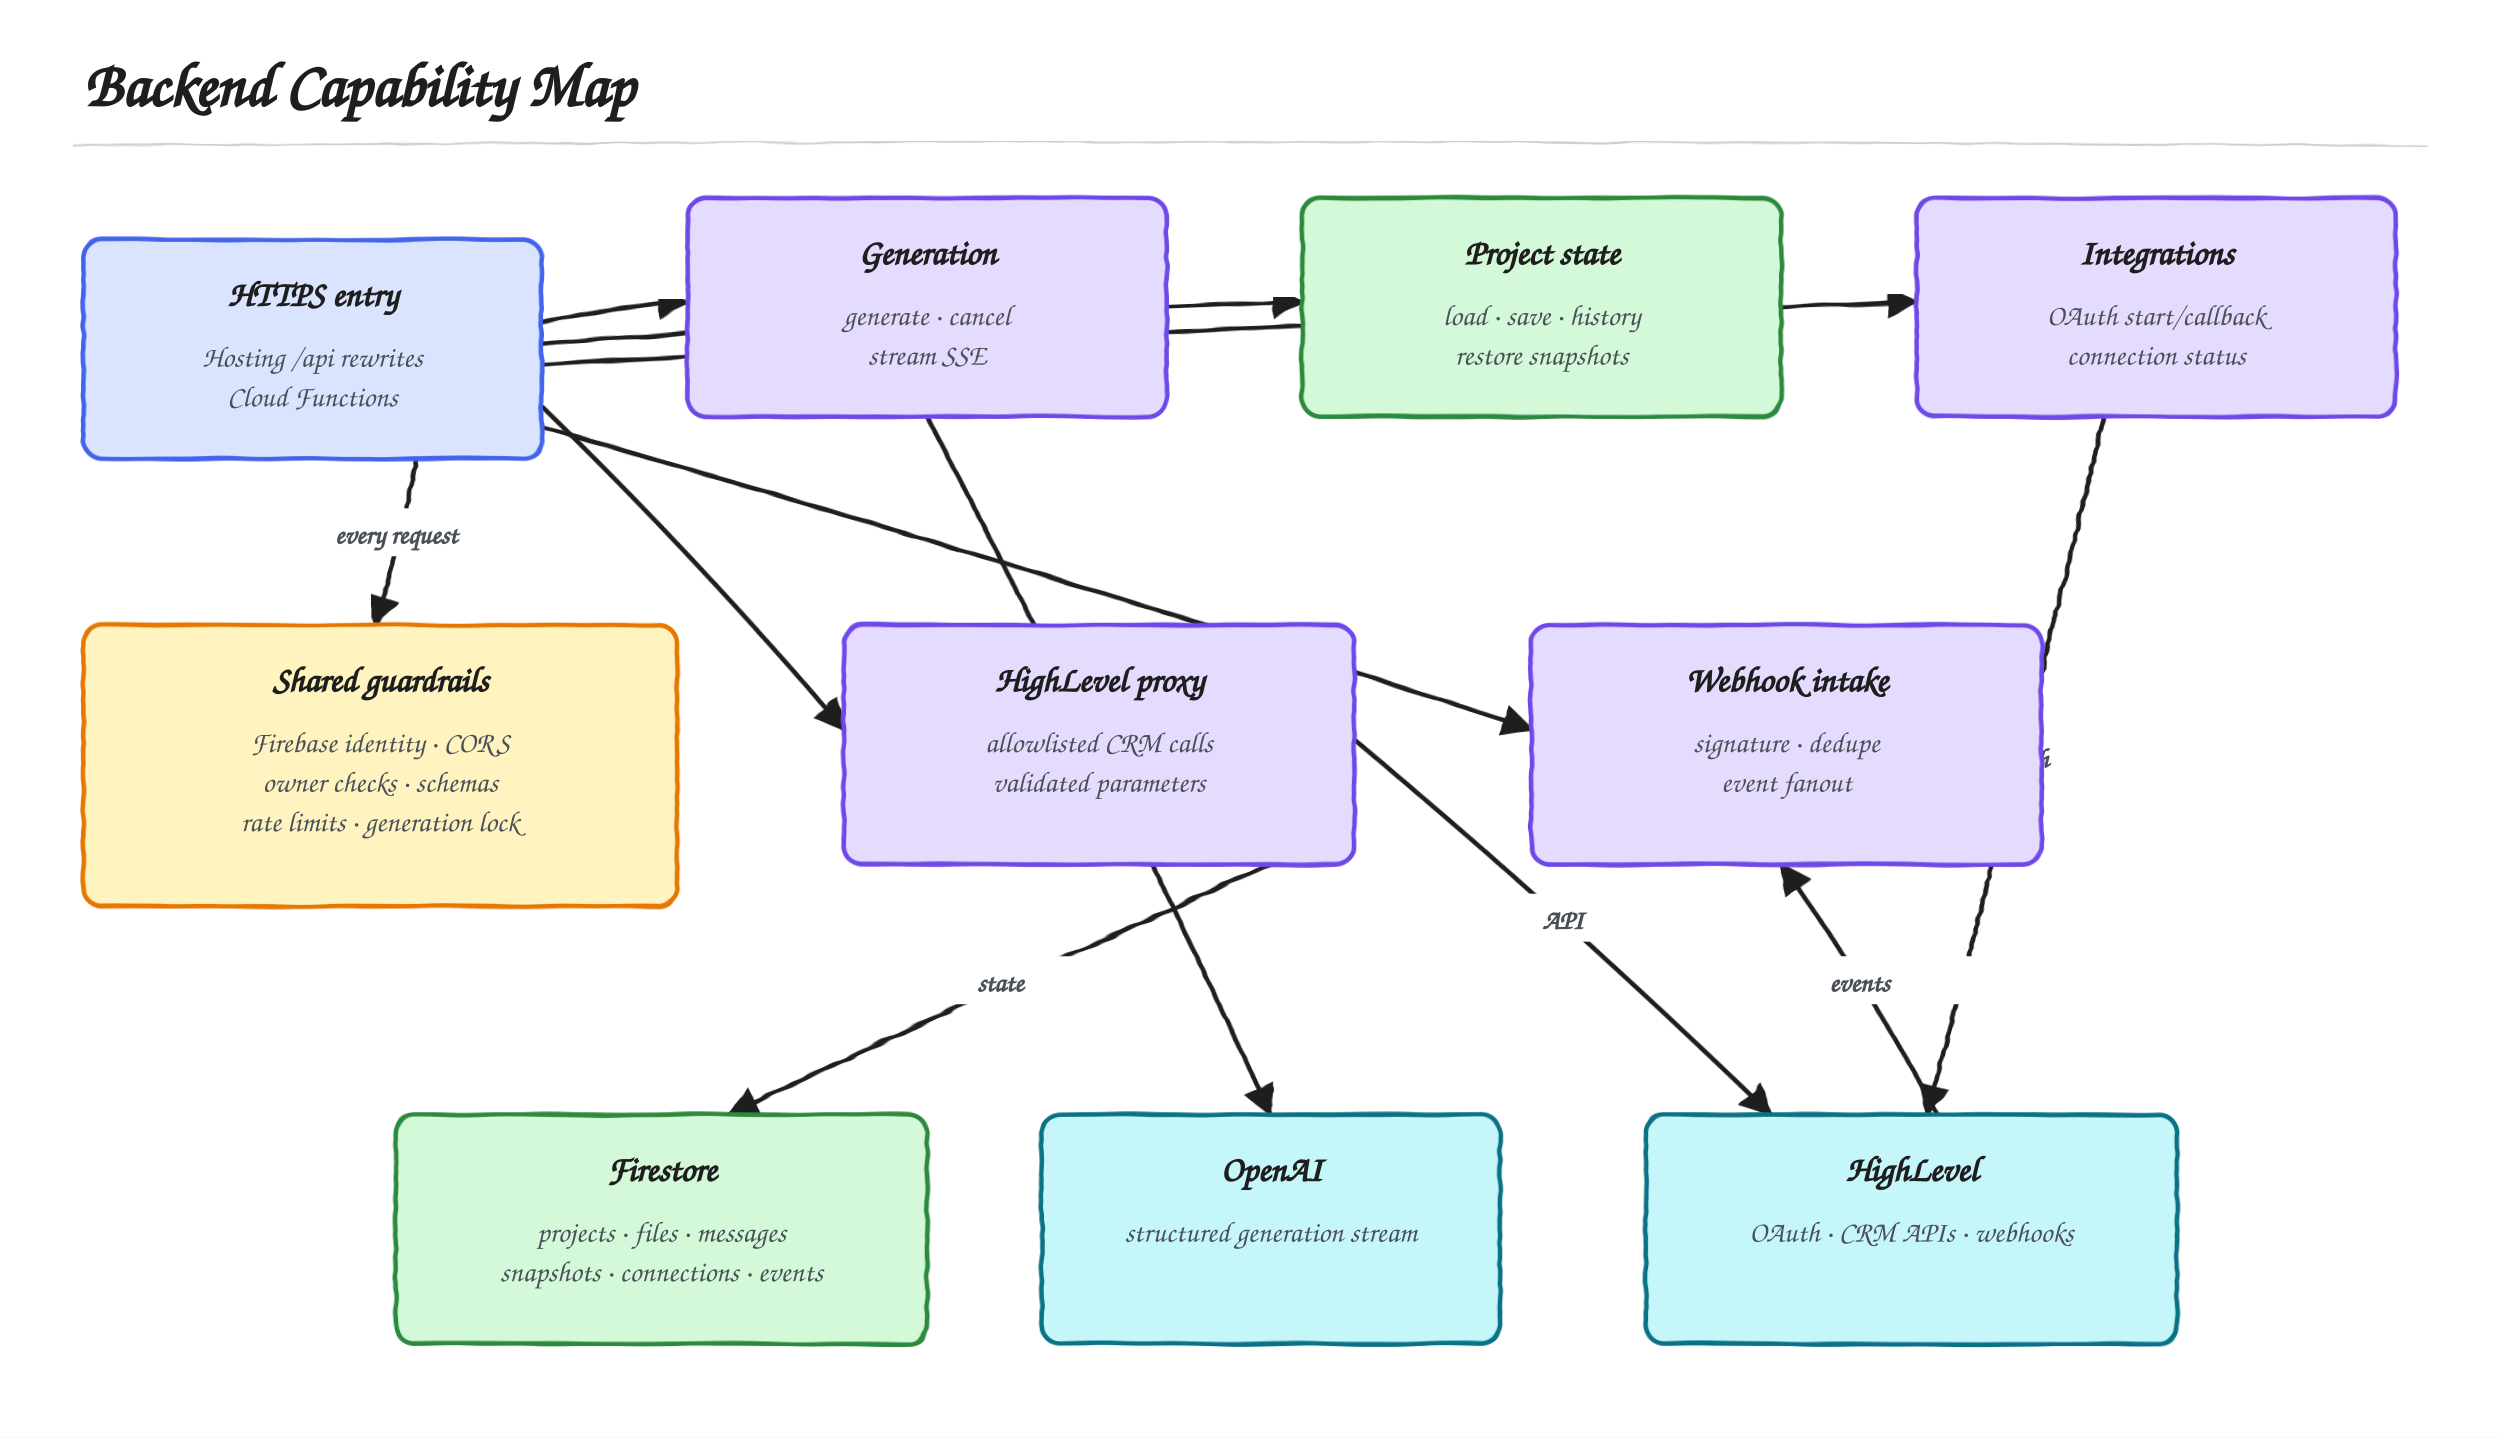
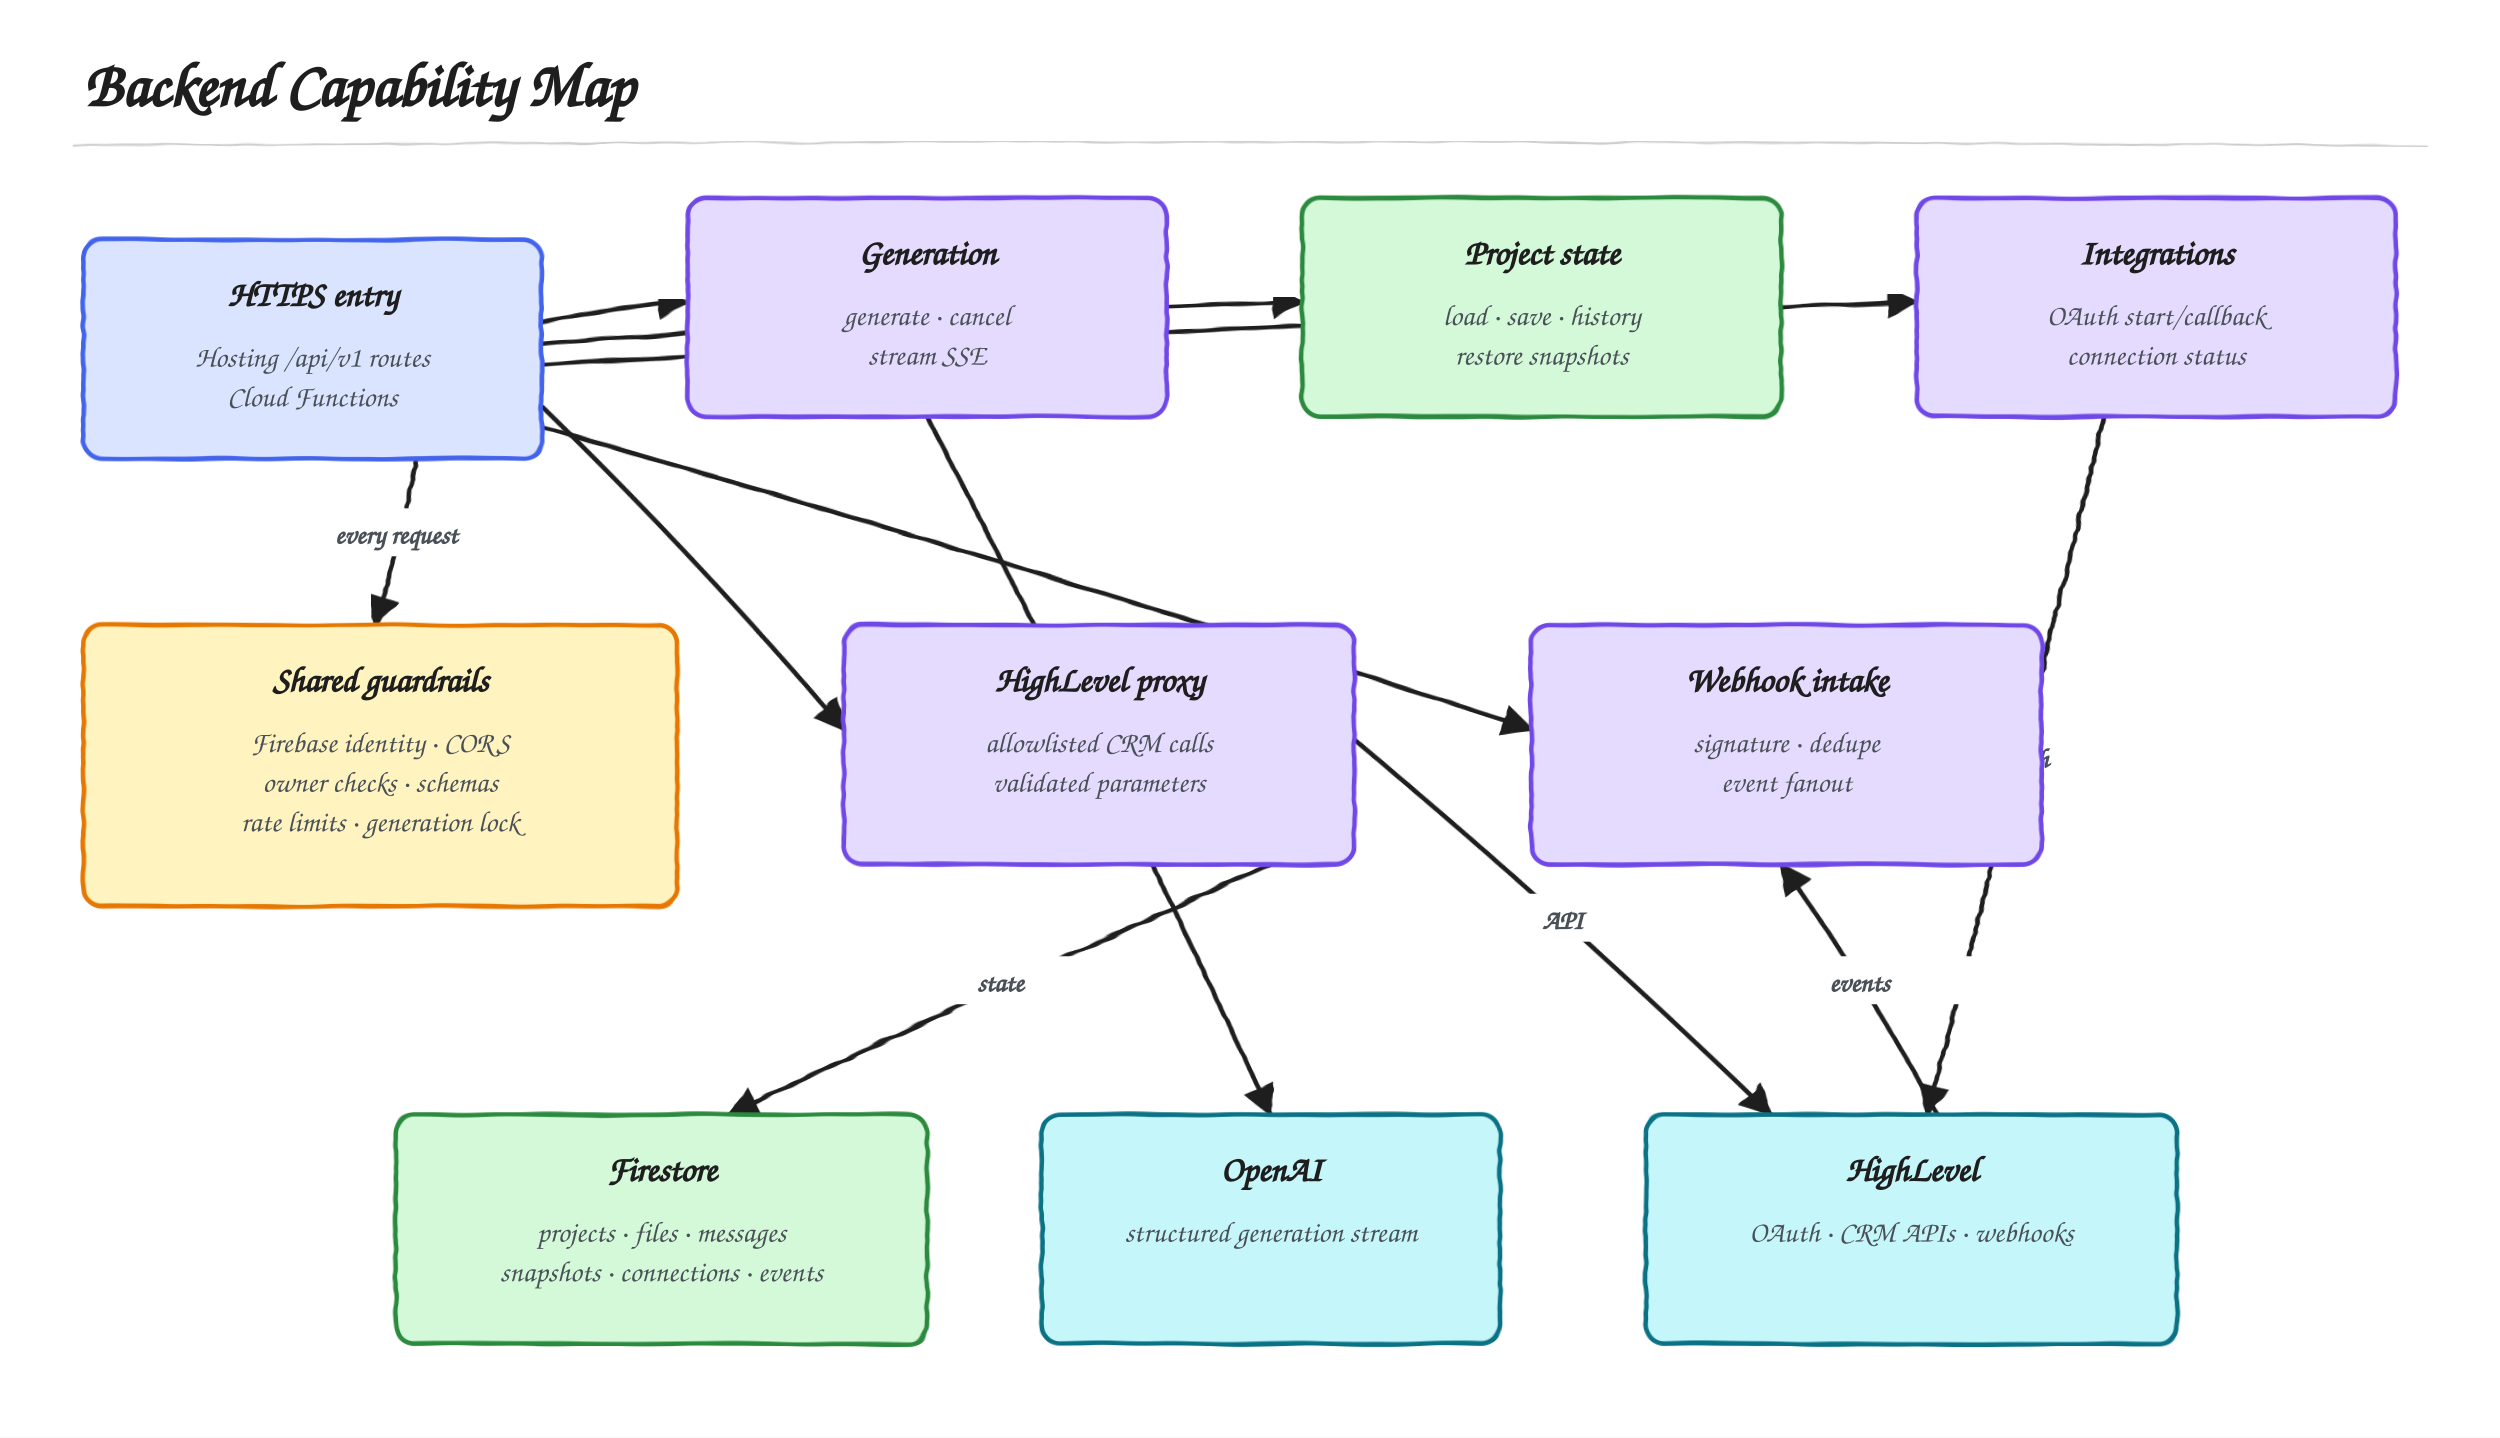
<svg xmlns="http://www.w3.org/2000/svg" width="1200" height="690" viewBox="0 0 1200 690" role="img" aria-labelledby="title desc">
  <defs>
    <marker id="arrow" viewBox="0 0 10 10" refX="9" refY="5" markerWidth="7" markerHeight="7" orient="auto-start-reverse">
      <path d="M0 0 L10 5 L0 10z" fill="context-stroke" />
    </marker>
    <filter id="rough" x="-5%" y="-7%" width="110%" height="114%">
      <feTurbulence type="fractalNoise" baseFrequency="0.025 0.12" numOctaves="2" seed="41" result="noise" />
      <feDisplacementMap in="SourceGraphic" in2="noise" scale="1.7" />
    </filter>
    <filter id="rough-line" x="-8%" y="-12%" width="116%" height="124%">
      <feTurbulence type="fractalNoise" baseFrequency="0.04 0.18" numOctaves="2" seed="17" result="noise" />
      <feDisplacementMap in="SourceGraphic" in2="noise" scale="2" />
    </filter>
    <style>.heading{font:700 30px "Marker Felt","Comic Sans MS",cursive;fill:#1e1e1e}.node-title{font:700 17px "Marker Felt","Comic Sans MS",cursive;fill:#1e1e1e}.node-body{font:14px "Marker Felt","Comic Sans MS",cursive;fill:#495057}.edge-label{font:700 13px "Marker Felt","Comic Sans MS",cursive}</style>
  </defs>
  <rect width="100%" height="100%" fill="#ffffff" />
  <text x="40" y="51" class="heading">Backend Capability Map</text>
  <path d="M35 70 Q 600 66 1165 70" stroke="#1e1e1e" stroke-width="1" opacity=".22" fill="none" filter="url(#rough-line)" />
  <g>
    <path d="M 260 155 Q 298 146 330 145" fill="none" stroke="#1e1e1e" stroke-width="2.2" marker-end="url(#arrow)" filter="url(#rough-line)" />
  </g>
  <g>
    <path d="M 260 165 Q 445.5 151 625 145" fill="none" stroke="#1e1e1e" stroke-width="2.2" marker-end="url(#arrow)" filter="url(#rough-line)" />
  </g>
  <g>
    <path d="M 260 175 Q 593 156 920 145" fill="none" stroke="#1e1e1e" stroke-width="2.2" marker-end="url(#arrow)" filter="url(#rough-line)" />
  </g>
  <g>
    <path d="M 200 220 Q 193 256 180 300" fill="none" stroke="#1e1e1e" stroke-width="2.2" marker-end="url(#arrow)" filter="url(#rough-line)" />
    <rect x="132" y="244" width="116" height="23" rx="3" fill="#ffffff" />
    <text x="190" y="261" text-anchor="middle" class="edge-label" fill="#495057">every request</text>
  </g>
  <g>
    <path d="M 260 195 Q 335.5 268.5 405 350" fill="none" stroke="#1e1e1e" stroke-width="2.2" marker-end="url(#arrow)" filter="url(#rough-line)" />
  </g>
  <g>
    <path d="M 260 205 Q 500.5 273.5 735 350" fill="none" stroke="#1e1e1e" stroke-width="2.2" marker-end="url(#arrow)" filter="url(#rough-line)" />
  </g>
  <g>
    <path d="M 610 415 Q 483 471 350 535" fill="none" stroke="#1e1e1e" stroke-width="2.2" marker-end="url(#arrow)" filter="url(#rough-line)" />
    <rect x="422" y="459" width="116" height="23" rx="3" fill="#ffffff" />
    <text x="480" y="476" text-anchor="middle" class="edge-label" fill="#495057">state</text>
  </g>
  <g>
    <path d="M 445 200 Q 530.5 363.5 610 535" fill="none" stroke="#1e1e1e" stroke-width="2.2" marker-end="url(#arrow)" filter="url(#rough-line)" />
    <rect x="469.5" y="351.5" width="116" height="23" rx="3" fill="#ffffff" />
    <text x="527.5" y="368.5" text-anchor="middle" class="edge-label" fill="#495057">model</text>
  </g>
  <g>
    <path d="M 1010 200 Q 970.5 363.5 925 535" fill="none" stroke="#1e1e1e" stroke-width="2.2" marker-end="url(#arrow)" filter="url(#rough-line)" />
    <rect x="909.5" y="351.5" width="116" height="23" rx="3" fill="#ffffff" />
    <text x="967.5" y="368.5" text-anchor="middle" class="edge-label" fill="#495057">OAuth</text>
  </g>
  <g>
    <path d="M 650 355 Q 753 441 850 535" fill="none" stroke="#1e1e1e" stroke-width="2.2" marker-end="url(#arrow)" filter="url(#rough-line)" />
    <rect x="692" y="429" width="116" height="23" rx="3" fill="#ffffff" />
    <text x="750" y="446" text-anchor="middle" class="edge-label" fill="#495057">API</text>
  </g>
  <g>
    <path d="M 930 535 Q 895.5 471 855 415" fill="none" stroke="#1e1e1e" stroke-width="2.2" marker-end="url(#arrow)" filter="url(#rough-line)" />
    <rect x="834.5" y="459" width="116" height="23" rx="3" fill="#ffffff" />
    <text x="892.5" y="476" text-anchor="middle" class="edge-label" fill="#495057">events</text>
  </g>
  <g>
    <rect x="40" y="115" width="220" height="105" rx="9" fill="#dbe4ff" stroke="#4263eb" stroke-width="2.2" filter="url(#rough)" />
    <text x="150" y="147" text-anchor="middle" class="node-title">HTTPS entry</text>
-     <text x="150" y="176" text-anchor="middle" class="node-body">Hosting /api rewrites</text>
+     <text x="150" y="176" text-anchor="middle" class="node-body">Hosting /api/v1 routes</text>
    <text x="150" y="195" text-anchor="middle" class="node-body">Cloud Functions</text>
  </g>
  <g>
    <rect x="330" y="95" width="230" height="105" rx="9" fill="#e5dbff" stroke="#7048e8" stroke-width="2.2" filter="url(#rough)" />
    <text x="445" y="127" text-anchor="middle" class="node-title">Generation</text>
    <text x="445" y="156" text-anchor="middle" class="node-body">generate · cancel</text>
    <text x="445" y="175" text-anchor="middle" class="node-body">stream SSE</text>
  </g>
  <g>
    <rect x="625" y="95" width="230" height="105" rx="9" fill="#d3f9d8" stroke="#2b8a3e" stroke-width="2.2" filter="url(#rough)" />
    <text x="740" y="127" text-anchor="middle" class="node-title">Project state</text>
    <text x="740" y="156" text-anchor="middle" class="node-body">load · save · history</text>
    <text x="740" y="175" text-anchor="middle" class="node-body">restore snapshots</text>
  </g>
  <g>
    <rect x="920" y="95" width="230" height="105" rx="9" fill="#e5dbff" stroke="#7048e8" stroke-width="2.2" filter="url(#rough)" />
    <text x="1035" y="127" text-anchor="middle" class="node-title">Integrations</text>
    <text x="1035" y="156" text-anchor="middle" class="node-body">OAuth start/callback</text>
    <text x="1035" y="175" text-anchor="middle" class="node-body">connection status</text>
  </g>
  <g>
    <rect x="40" y="300" width="285" height="135" rx="9" fill="#fff3bf" stroke="#e67700" stroke-width="2.2" filter="url(#rough)" />
    <text x="182.5" y="332" text-anchor="middle" class="node-title">Shared guardrails</text>
    <text x="182.5" y="361" text-anchor="middle" class="node-body">Firebase identity · CORS</text>
    <text x="182.5" y="380" text-anchor="middle" class="node-body">owner checks · schemas</text>
    <text x="182.5" y="399" text-anchor="middle" class="node-body">rate limits · generation lock</text>
  </g>
  <g>
    <rect x="405" y="300" width="245" height="115" rx="9" fill="#e5dbff" stroke="#7048e8" stroke-width="2.2" filter="url(#rough)" />
    <text x="527.5" y="332" text-anchor="middle" class="node-title">HighLevel proxy</text>
    <text x="527.5" y="361" text-anchor="middle" class="node-body">allowlisted CRM calls</text>
    <text x="527.5" y="380" text-anchor="middle" class="node-body">validated parameters</text>
  </g>
  <g>
    <rect x="735" y="300" width="245" height="115" rx="9" fill="#e5dbff" stroke="#7048e8" stroke-width="2.2" filter="url(#rough)" />
    <text x="857.5" y="332" text-anchor="middle" class="node-title">Webhook intake</text>
    <text x="857.5" y="361" text-anchor="middle" class="node-body">signature · dedupe</text>
    <text x="857.5" y="380" text-anchor="middle" class="node-body">event fanout</text>
  </g>
  <g>
    <rect x="190" y="535" width="255" height="110" rx="9" fill="#d3f9d8" stroke="#2b8a3e" stroke-width="2.2" filter="url(#rough)" />
    <text x="317.5" y="567" text-anchor="middle" class="node-title">Firestore</text>
    <text x="317.5" y="596" text-anchor="middle" class="node-body">projects · files · messages</text>
    <text x="317.5" y="615" text-anchor="middle" class="node-body">snapshots · connections · events</text>
  </g>
  <g>
    <rect x="500" y="535" width="220" height="110" rx="9" fill="#c5f6fa" stroke="#0b7285" stroke-width="2.2" filter="url(#rough)" />
    <text x="610" y="567" text-anchor="middle" class="node-title">OpenAI</text>
    <text x="610" y="596" text-anchor="middle" class="node-body">structured generation stream</text>
  </g>
  <g>
    <rect x="790" y="535" width="255" height="110" rx="9" fill="#c5f6fa" stroke="#0b7285" stroke-width="2.2" filter="url(#rough)" />
    <text x="917.5" y="567" text-anchor="middle" class="node-title">HighLevel</text>
    <text x="917.5" y="596" text-anchor="middle" class="node-body">OAuth · CRM APIs · webhooks</text>
  </g>
</svg>
